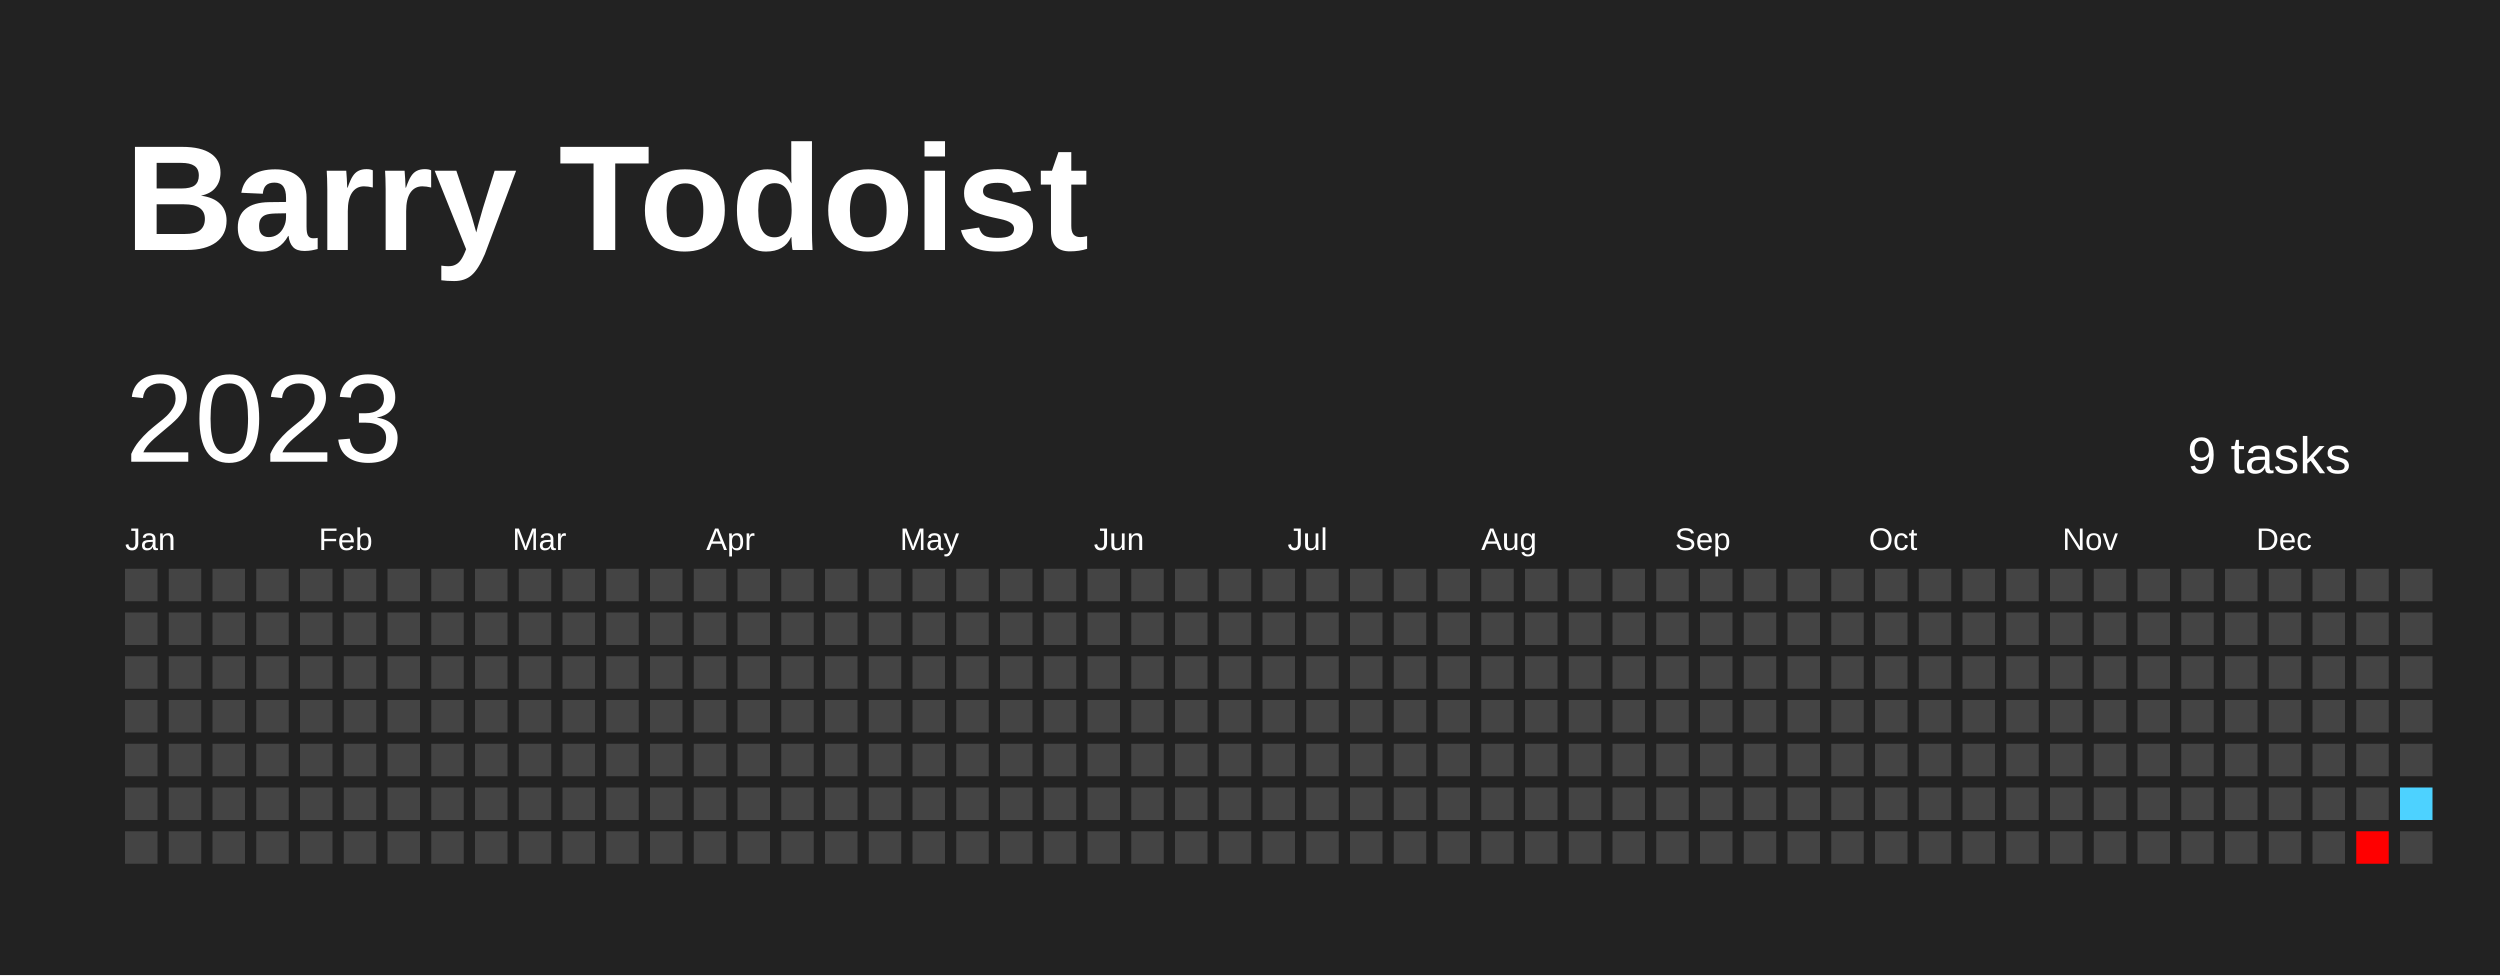
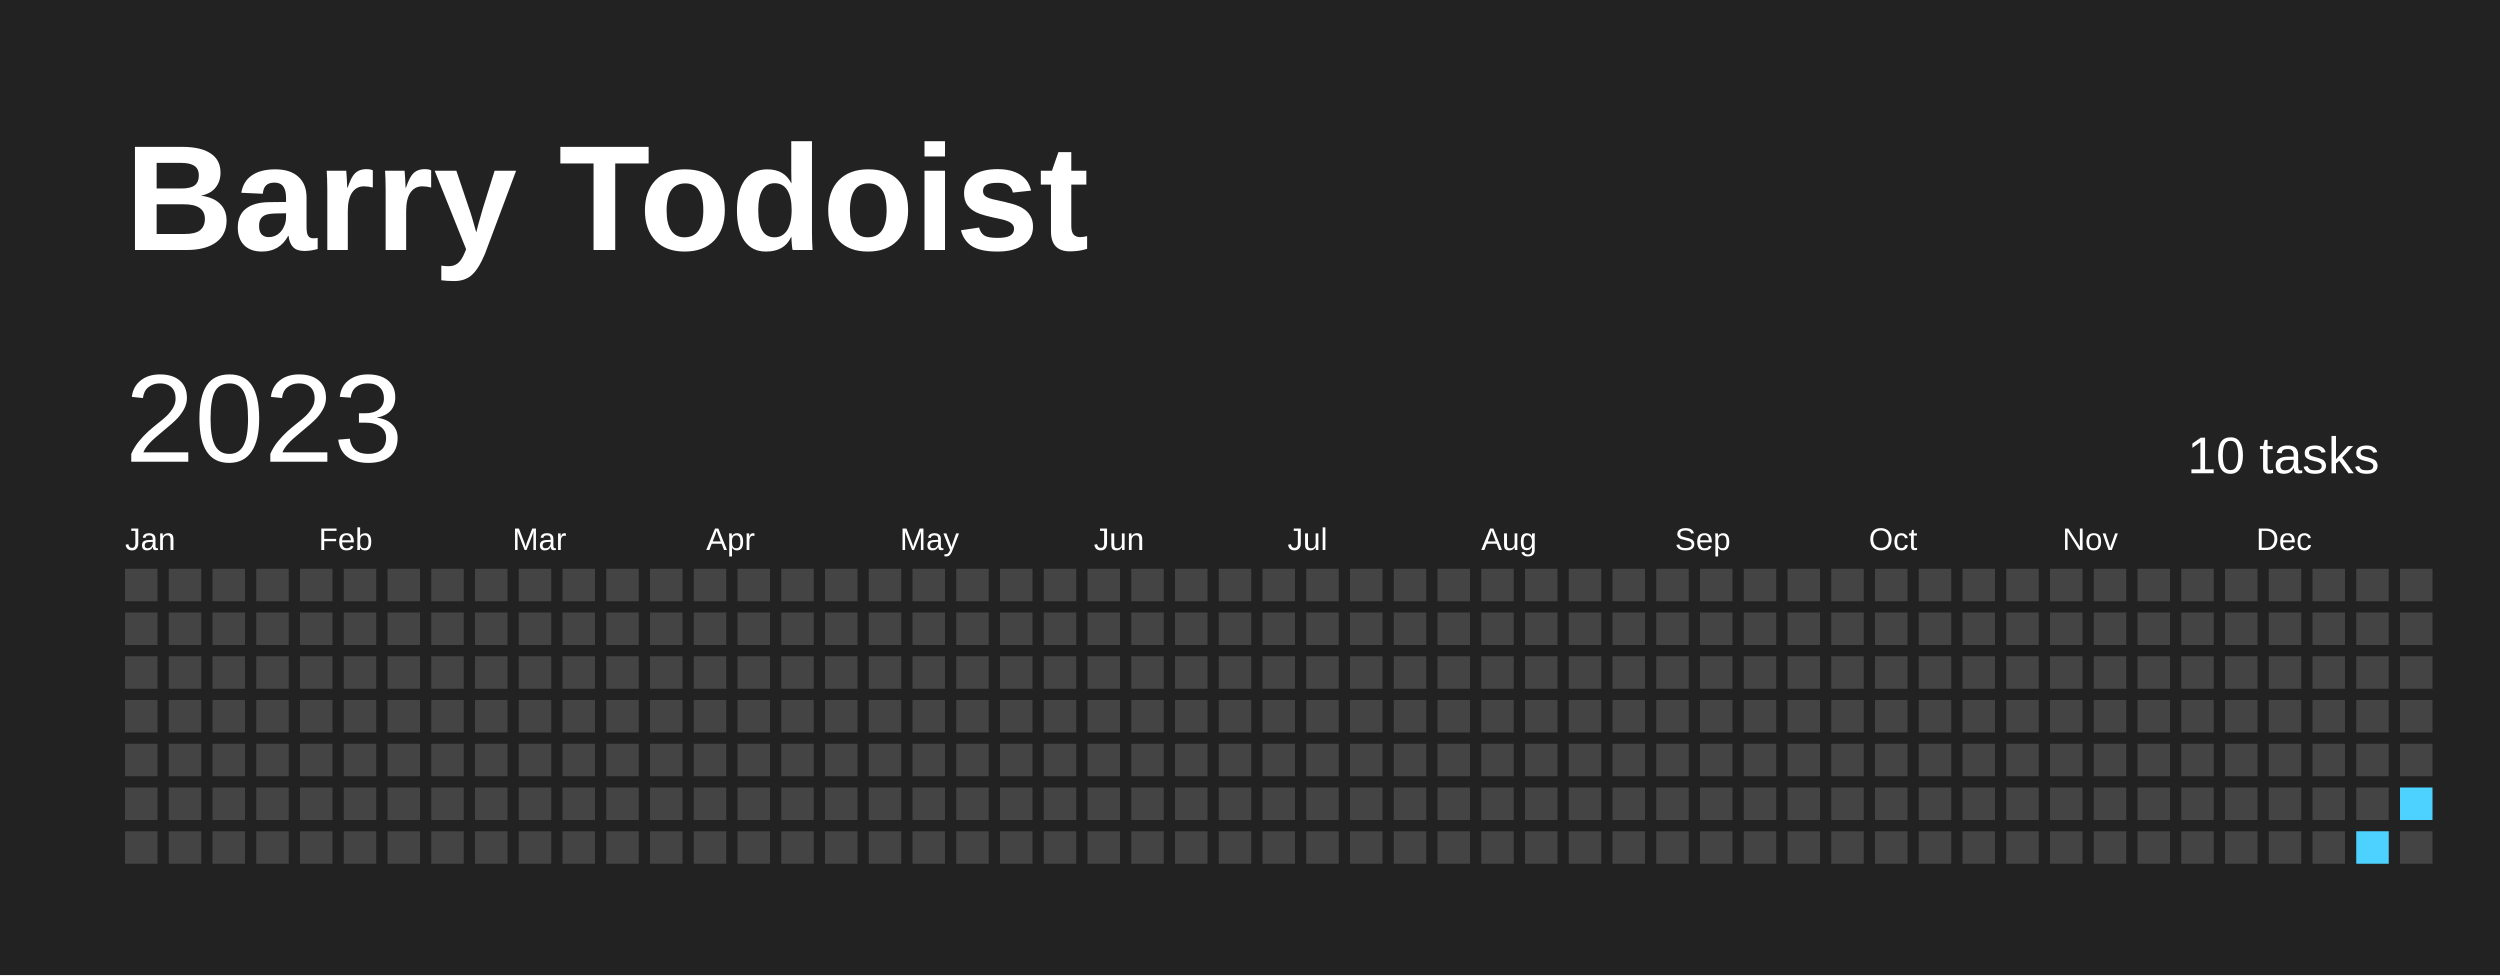
<svg xmlns="http://www.w3.org/2000/svg" baseProfile="full" height="78mm" version="1.1" viewBox="0,0,200,78" width="200mm">
  <defs />
  <rect fill="#222222" height="78" width="200" x="0" y="0" />
  <text fill="#FFFFFF" style="font-size:12px; font-family:Arial; font-weight:bold;" x="10" y="20">Barry Todoist</text>
  <text dominant-baseline="hanging" fill="#FFFFFF" style="font-size:10.0px; font-family:Arial;" x="10" y="30">2023</text>
-   <text dominant-baseline="hanging" fill="#FFFFFF" style="font-size:4.125px; font-family:Arial;" x="175" y="35">9 tasks</text>
+   <text dominant-baseline="hanging" fill="#FFFFFF" style="font-size:4.125px; font-family:Arial;" x="175" y="35">10 tasks</text>
  <text fill="#FFFFFF" style="font-size:2.5px; font-family:Arial" x="10.0" y="44">Jan</text>
  <text fill="#FFFFFF" style="font-size:2.5px; font-family:Arial" x="25.5" y="44">Feb</text>
  <text fill="#FFFFFF" style="font-size:2.5px; font-family:Arial" x="41.0" y="44">Mar</text>
  <text fill="#FFFFFF" style="font-size:2.5px; font-family:Arial" x="56.5" y="44">Apr</text>
  <text fill="#FFFFFF" style="font-size:2.5px; font-family:Arial" x="72.0" y="44">May</text>
  <text fill="#FFFFFF" style="font-size:2.5px; font-family:Arial" x="87.5" y="44">Jun</text>
  <text fill="#FFFFFF" style="font-size:2.5px; font-family:Arial" x="103.0" y="44">Jul</text>
  <text fill="#FFFFFF" style="font-size:2.5px; font-family:Arial" x="118.5" y="44">Aug</text>
  <text fill="#FFFFFF" style="font-size:2.5px; font-family:Arial" x="134.0" y="44">Sep</text>
  <text fill="#FFFFFF" style="font-size:2.5px; font-family:Arial" x="149.5" y="44">Oct</text>
  <text fill="#FFFFFF" style="font-size:2.5px; font-family:Arial" x="165.0" y="44">Nov</text>
  <text fill="#FFFFFF" style="font-size:2.5px; font-family:Arial" x="180.5" y="44">Dec</text>
  <rect fill="#444444" height="2.6" width="2.6" x="10.0" y="45.5" />
  <rect fill="#444444" height="2.6" width="2.6" x="10.0" y="49.0" />
  <rect fill="#444444" height="2.6" width="2.6" x="10.0" y="52.5" />
  <rect fill="#444444" height="2.6" width="2.6" x="10.0" y="56.0" />
  <rect fill="#444444" height="2.6" width="2.6" x="10.0" y="59.5" />
  <rect fill="#444444" height="2.6" width="2.6" x="10.0" y="63.0" />
  <rect fill="#444444" height="2.6" width="2.6" x="10.0" y="66.5" />
  <rect fill="#444444" height="2.6" width="2.6" x="13.5" y="45.5" />
  <rect fill="#444444" height="2.6" width="2.6" x="13.5" y="49.0" />
  <rect fill="#444444" height="2.6" width="2.6" x="13.5" y="52.5" />
  <rect fill="#444444" height="2.6" width="2.6" x="13.5" y="56.0" />
  <rect fill="#444444" height="2.6" width="2.6" x="13.5" y="59.5" />
  <rect fill="#444444" height="2.6" width="2.6" x="13.5" y="63.0" />
  <rect fill="#444444" height="2.6" width="2.6" x="13.5" y="66.5" />
  <rect fill="#444444" height="2.6" width="2.6" x="17.0" y="45.5" />
  <rect fill="#444444" height="2.6" width="2.6" x="17.0" y="49.0" />
  <rect fill="#444444" height="2.6" width="2.6" x="17.0" y="52.5" />
  <rect fill="#444444" height="2.6" width="2.6" x="17.0" y="56.0" />
  <rect fill="#444444" height="2.6" width="2.6" x="17.0" y="59.5" />
  <rect fill="#444444" height="2.6" width="2.6" x="17.0" y="63.0" />
  <rect fill="#444444" height="2.6" width="2.6" x="17.0" y="66.5" />
  <rect fill="#444444" height="2.6" width="2.6" x="20.5" y="45.5" />
  <rect fill="#444444" height="2.6" width="2.6" x="20.5" y="49.0" />
  <rect fill="#444444" height="2.6" width="2.6" x="20.5" y="52.5" />
  <rect fill="#444444" height="2.6" width="2.6" x="20.5" y="56.0" />
  <rect fill="#444444" height="2.6" width="2.6" x="20.5" y="59.5" />
  <rect fill="#444444" height="2.6" width="2.6" x="20.5" y="63.0" />
  <rect fill="#444444" height="2.6" width="2.6" x="20.5" y="66.5" />
  <rect fill="#444444" height="2.6" width="2.6" x="24.0" y="45.5" />
  <rect fill="#444444" height="2.6" width="2.6" x="24.0" y="49.0" />
  <rect fill="#444444" height="2.6" width="2.6" x="24.0" y="52.5" />
  <rect fill="#444444" height="2.6" width="2.6" x="24.0" y="56.0" />
  <rect fill="#444444" height="2.6" width="2.6" x="24.0" y="59.5" />
  <rect fill="#444444" height="2.6" width="2.6" x="24.0" y="63.0" />
  <rect fill="#444444" height="2.6" width="2.6" x="24.0" y="66.5" />
  <rect fill="#444444" height="2.6" width="2.6" x="27.5" y="45.5" />
  <rect fill="#444444" height="2.6" width="2.6" x="27.5" y="49.0" />
  <rect fill="#444444" height="2.6" width="2.6" x="27.5" y="52.5" />
  <rect fill="#444444" height="2.6" width="2.6" x="27.5" y="56.0" />
  <rect fill="#444444" height="2.6" width="2.6" x="27.5" y="59.5" />
  <rect fill="#444444" height="2.6" width="2.6" x="27.5" y="63.0" />
  <rect fill="#444444" height="2.6" width="2.6" x="27.5" y="66.5" />
  <rect fill="#444444" height="2.6" width="2.6" x="31.0" y="45.5" />
  <rect fill="#444444" height="2.6" width="2.6" x="31.0" y="49.0" />
  <rect fill="#444444" height="2.6" width="2.6" x="31.0" y="52.5" />
  <rect fill="#444444" height="2.6" width="2.6" x="31.0" y="56.0" />
  <rect fill="#444444" height="2.6" width="2.6" x="31.0" y="59.5" />
  <rect fill="#444444" height="2.6" width="2.6" x="31.0" y="63.0" />
  <rect fill="#444444" height="2.6" width="2.6" x="31.0" y="66.5" />
  <rect fill="#444444" height="2.6" width="2.6" x="34.5" y="45.5" />
  <rect fill="#444444" height="2.6" width="2.6" x="34.5" y="49.0" />
  <rect fill="#444444" height="2.6" width="2.6" x="34.5" y="52.5" />
  <rect fill="#444444" height="2.6" width="2.6" x="34.5" y="56.0" />
  <rect fill="#444444" height="2.6" width="2.6" x="34.5" y="59.5" />
  <rect fill="#444444" height="2.6" width="2.6" x="34.5" y="63.0" />
  <rect fill="#444444" height="2.6" width="2.6" x="34.5" y="66.5" />
  <rect fill="#444444" height="2.6" width="2.6" x="38.0" y="45.5" />
  <rect fill="#444444" height="2.6" width="2.6" x="38.0" y="49.0" />
  <rect fill="#444444" height="2.6" width="2.6" x="38.0" y="52.5" />
  <rect fill="#444444" height="2.6" width="2.6" x="38.0" y="56.0" />
  <rect fill="#444444" height="2.6" width="2.6" x="38.0" y="59.5" />
  <rect fill="#444444" height="2.6" width="2.6" x="38.0" y="63.0" />
  <rect fill="#444444" height="2.6" width="2.6" x="38.0" y="66.5" />
  <rect fill="#444444" height="2.6" width="2.6" x="41.5" y="45.5" />
  <rect fill="#444444" height="2.6" width="2.6" x="41.5" y="49.0" />
  <rect fill="#444444" height="2.6" width="2.6" x="41.5" y="52.5" />
  <rect fill="#444444" height="2.6" width="2.6" x="41.5" y="56.0" />
  <rect fill="#444444" height="2.6" width="2.6" x="41.5" y="59.5" />
  <rect fill="#444444" height="2.6" width="2.6" x="41.5" y="63.0" />
  <rect fill="#444444" height="2.6" width="2.6" x="41.5" y="66.5" />
  <rect fill="#444444" height="2.6" width="2.6" x="45.0" y="45.5" />
  <rect fill="#444444" height="2.6" width="2.6" x="45.0" y="49.0" />
  <rect fill="#444444" height="2.6" width="2.6" x="45.0" y="52.5" />
  <rect fill="#444444" height="2.6" width="2.6" x="45.0" y="56.0" />
  <rect fill="#444444" height="2.6" width="2.6" x="45.0" y="59.5" />
  <rect fill="#444444" height="2.6" width="2.6" x="45.0" y="63.0" />
  <rect fill="#444444" height="2.6" width="2.6" x="45.0" y="66.5" />
  <rect fill="#444444" height="2.6" width="2.6" x="48.5" y="45.5" />
  <rect fill="#444444" height="2.6" width="2.6" x="48.5" y="49.0" />
  <rect fill="#444444" height="2.6" width="2.6" x="48.5" y="52.5" />
  <rect fill="#444444" height="2.6" width="2.6" x="48.5" y="56.0" />
  <rect fill="#444444" height="2.6" width="2.6" x="48.5" y="59.5" />
  <rect fill="#444444" height="2.6" width="2.6" x="48.5" y="63.0" />
  <rect fill="#444444" height="2.6" width="2.6" x="48.5" y="66.5" />
  <rect fill="#444444" height="2.6" width="2.6" x="52.0" y="45.5" />
  <rect fill="#444444" height="2.6" width="2.6" x="52.0" y="49.0" />
  <rect fill="#444444" height="2.6" width="2.6" x="52.0" y="52.5" />
  <rect fill="#444444" height="2.6" width="2.6" x="52.0" y="56.0" />
  <rect fill="#444444" height="2.6" width="2.6" x="52.0" y="59.5" />
  <rect fill="#444444" height="2.6" width="2.6" x="52.0" y="63.0" />
  <rect fill="#444444" height="2.6" width="2.6" x="52.0" y="66.5" />
  <rect fill="#444444" height="2.6" width="2.6" x="55.5" y="45.5" />
  <rect fill="#444444" height="2.6" width="2.6" x="55.5" y="49.0" />
  <rect fill="#444444" height="2.6" width="2.6" x="55.5" y="52.5" />
  <rect fill="#444444" height="2.6" width="2.6" x="55.5" y="56.0" />
  <rect fill="#444444" height="2.6" width="2.6" x="55.5" y="59.5" />
  <rect fill="#444444" height="2.6" width="2.6" x="55.5" y="63.0" />
  <rect fill="#444444" height="2.6" width="2.6" x="55.5" y="66.5" />
  <rect fill="#444444" height="2.6" width="2.6" x="59.0" y="45.5" />
  <rect fill="#444444" height="2.6" width="2.6" x="59.0" y="49.0" />
  <rect fill="#444444" height="2.6" width="2.6" x="59.0" y="52.5" />
  <rect fill="#444444" height="2.6" width="2.6" x="59.0" y="56.0" />
  <rect fill="#444444" height="2.6" width="2.6" x="59.0" y="59.5" />
  <rect fill="#444444" height="2.6" width="2.6" x="59.0" y="63.0" />
  <rect fill="#444444" height="2.6" width="2.6" x="59.0" y="66.5" />
  <rect fill="#444444" height="2.6" width="2.6" x="62.5" y="45.5" />
  <rect fill="#444444" height="2.6" width="2.6" x="62.5" y="49.0" />
  <rect fill="#444444" height="2.6" width="2.6" x="62.5" y="52.5" />
  <rect fill="#444444" height="2.6" width="2.6" x="62.5" y="56.0" />
  <rect fill="#444444" height="2.6" width="2.6" x="62.5" y="59.5" />
  <rect fill="#444444" height="2.6" width="2.6" x="62.5" y="63.0" />
  <rect fill="#444444" height="2.6" width="2.6" x="62.5" y="66.5" />
  <rect fill="#444444" height="2.6" width="2.6" x="66.0" y="45.5" />
  <rect fill="#444444" height="2.6" width="2.6" x="66.0" y="49.0" />
  <rect fill="#444444" height="2.6" width="2.6" x="66.0" y="52.5" />
  <rect fill="#444444" height="2.6" width="2.6" x="66.0" y="56.0" />
  <rect fill="#444444" height="2.6" width="2.6" x="66.0" y="59.5" />
  <rect fill="#444444" height="2.6" width="2.6" x="66.0" y="63.0" />
  <rect fill="#444444" height="2.6" width="2.6" x="66.0" y="66.5" />
  <rect fill="#444444" height="2.6" width="2.6" x="69.5" y="45.5" />
  <rect fill="#444444" height="2.6" width="2.6" x="69.5" y="49.0" />
  <rect fill="#444444" height="2.6" width="2.6" x="69.5" y="52.5" />
  <rect fill="#444444" height="2.6" width="2.6" x="69.5" y="56.0" />
  <rect fill="#444444" height="2.6" width="2.6" x="69.5" y="59.5" />
  <rect fill="#444444" height="2.6" width="2.6" x="69.5" y="63.0" />
  <rect fill="#444444" height="2.6" width="2.6" x="69.5" y="66.5" />
  <rect fill="#444444" height="2.6" width="2.6" x="73.0" y="45.5" />
  <rect fill="#444444" height="2.6" width="2.6" x="73.0" y="49.0" />
  <rect fill="#444444" height="2.6" width="2.6" x="73.0" y="52.5" />
  <rect fill="#444444" height="2.6" width="2.6" x="73.0" y="56.0" />
  <rect fill="#444444" height="2.6" width="2.6" x="73.0" y="59.5" />
  <rect fill="#444444" height="2.6" width="2.6" x="73.0" y="63.0" />
  <rect fill="#444444" height="2.6" width="2.6" x="73.0" y="66.5" />
  <rect fill="#444444" height="2.6" width="2.6" x="76.5" y="45.5" />
  <rect fill="#444444" height="2.6" width="2.6" x="76.5" y="49.0" />
  <rect fill="#444444" height="2.6" width="2.6" x="76.5" y="52.5" />
  <rect fill="#444444" height="2.6" width="2.6" x="76.5" y="56.0" />
  <rect fill="#444444" height="2.6" width="2.6" x="76.5" y="59.5" />
  <rect fill="#444444" height="2.6" width="2.6" x="76.5" y="63.0" />
  <rect fill="#444444" height="2.6" width="2.6" x="76.5" y="66.5" />
  <rect fill="#444444" height="2.6" width="2.6" x="80.0" y="45.5" />
  <rect fill="#444444" height="2.6" width="2.6" x="80.0" y="49.0" />
  <rect fill="#444444" height="2.6" width="2.6" x="80.0" y="52.5" />
  <rect fill="#444444" height="2.6" width="2.6" x="80.0" y="56.0" />
  <rect fill="#444444" height="2.6" width="2.6" x="80.0" y="59.5" />
  <rect fill="#444444" height="2.6" width="2.6" x="80.0" y="63.0" />
  <rect fill="#444444" height="2.6" width="2.6" x="80.0" y="66.5" />
  <rect fill="#444444" height="2.6" width="2.6" x="83.5" y="45.5" />
  <rect fill="#444444" height="2.6" width="2.6" x="83.5" y="49.0" />
  <rect fill="#444444" height="2.6" width="2.6" x="83.5" y="52.5" />
  <rect fill="#444444" height="2.6" width="2.6" x="83.5" y="56.0" />
  <rect fill="#444444" height="2.6" width="2.6" x="83.5" y="59.5" />
  <rect fill="#444444" height="2.6" width="2.6" x="83.5" y="63.0" />
  <rect fill="#444444" height="2.6" width="2.6" x="83.5" y="66.5" />
  <rect fill="#444444" height="2.6" width="2.6" x="87.0" y="45.5" />
  <rect fill="#444444" height="2.6" width="2.6" x="87.0" y="49.0" />
  <rect fill="#444444" height="2.6" width="2.6" x="87.0" y="52.5" />
  <rect fill="#444444" height="2.6" width="2.6" x="87.0" y="56.0" />
  <rect fill="#444444" height="2.6" width="2.6" x="87.0" y="59.5" />
  <rect fill="#444444" height="2.6" width="2.6" x="87.0" y="63.0" />
  <rect fill="#444444" height="2.6" width="2.6" x="87.0" y="66.5" />
  <rect fill="#444444" height="2.6" width="2.6" x="90.5" y="45.5" />
  <rect fill="#444444" height="2.6" width="2.6" x="90.5" y="49.0" />
  <rect fill="#444444" height="2.6" width="2.6" x="90.5" y="52.5" />
  <rect fill="#444444" height="2.6" width="2.6" x="90.5" y="56.0" />
  <rect fill="#444444" height="2.6" width="2.6" x="90.5" y="59.5" />
  <rect fill="#444444" height="2.6" width="2.6" x="90.5" y="63.0" />
  <rect fill="#444444" height="2.6" width="2.6" x="90.5" y="66.5" />
  <rect fill="#444444" height="2.6" width="2.6" x="94.0" y="45.5" />
  <rect fill="#444444" height="2.6" width="2.6" x="94.0" y="49.0" />
  <rect fill="#444444" height="2.6" width="2.6" x="94.0" y="52.5" />
  <rect fill="#444444" height="2.6" width="2.6" x="94.0" y="56.0" />
  <rect fill="#444444" height="2.6" width="2.6" x="94.0" y="59.5" />
  <rect fill="#444444" height="2.6" width="2.6" x="94.0" y="63.0" />
  <rect fill="#444444" height="2.6" width="2.6" x="94.0" y="66.5" />
  <rect fill="#444444" height="2.6" width="2.6" x="97.5" y="45.5" />
  <rect fill="#444444" height="2.6" width="2.6" x="97.5" y="49.0" />
  <rect fill="#444444" height="2.6" width="2.6" x="97.5" y="52.5" />
  <rect fill="#444444" height="2.6" width="2.6" x="97.5" y="56.0" />
  <rect fill="#444444" height="2.6" width="2.6" x="97.5" y="59.5" />
  <rect fill="#444444" height="2.6" width="2.6" x="97.5" y="63.0" />
  <rect fill="#444444" height="2.6" width="2.6" x="97.5" y="66.5" />
  <rect fill="#444444" height="2.6" width="2.6" x="101.0" y="45.5" />
  <rect fill="#444444" height="2.6" width="2.6" x="101.0" y="49.0" />
  <rect fill="#444444" height="2.6" width="2.6" x="101.0" y="52.5" />
  <rect fill="#444444" height="2.6" width="2.6" x="101.0" y="56.0" />
  <rect fill="#444444" height="2.6" width="2.6" x="101.0" y="59.5" />
  <rect fill="#444444" height="2.6" width="2.6" x="101.0" y="63.0" />
  <rect fill="#444444" height="2.6" width="2.6" x="101.0" y="66.5" />
  <rect fill="#444444" height="2.6" width="2.6" x="104.5" y="45.5" />
  <rect fill="#444444" height="2.6" width="2.6" x="104.5" y="49.0" />
  <rect fill="#444444" height="2.6" width="2.6" x="104.5" y="52.5" />
  <rect fill="#444444" height="2.6" width="2.6" x="104.5" y="56.0" />
  <rect fill="#444444" height="2.6" width="2.6" x="104.5" y="59.5" />
  <rect fill="#444444" height="2.6" width="2.6" x="104.5" y="63.0" />
  <rect fill="#444444" height="2.6" width="2.6" x="104.5" y="66.5" />
  <rect fill="#444444" height="2.6" width="2.6" x="108.0" y="45.5" />
  <rect fill="#444444" height="2.6" width="2.6" x="108.0" y="49.0" />
  <rect fill="#444444" height="2.6" width="2.6" x="108.0" y="52.5" />
  <rect fill="#444444" height="2.6" width="2.6" x="108.0" y="56.0" />
  <rect fill="#444444" height="2.6" width="2.6" x="108.0" y="59.5" />
  <rect fill="#444444" height="2.6" width="2.6" x="108.0" y="63.0" />
  <rect fill="#444444" height="2.6" width="2.6" x="108.0" y="66.5" />
  <rect fill="#444444" height="2.6" width="2.6" x="111.5" y="45.5" />
  <rect fill="#444444" height="2.6" width="2.6" x="111.5" y="49.0" />
  <rect fill="#444444" height="2.6" width="2.6" x="111.5" y="52.5" />
  <rect fill="#444444" height="2.6" width="2.6" x="111.5" y="56.0" />
  <rect fill="#444444" height="2.6" width="2.6" x="111.5" y="59.5" />
  <rect fill="#444444" height="2.6" width="2.6" x="111.5" y="63.0" />
  <rect fill="#444444" height="2.6" width="2.6" x="111.5" y="66.5" />
  <rect fill="#444444" height="2.6" width="2.6" x="115.0" y="45.5" />
  <rect fill="#444444" height="2.6" width="2.6" x="115.0" y="49.0" />
  <rect fill="#444444" height="2.6" width="2.6" x="115.0" y="52.5" />
  <rect fill="#444444" height="2.6" width="2.6" x="115.0" y="56.0" />
  <rect fill="#444444" height="2.6" width="2.6" x="115.0" y="59.5" />
  <rect fill="#444444" height="2.6" width="2.6" x="115.0" y="63.0" />
  <rect fill="#444444" height="2.6" width="2.6" x="115.0" y="66.5" />
  <rect fill="#444444" height="2.6" width="2.6" x="118.5" y="45.5" />
  <rect fill="#444444" height="2.6" width="2.6" x="118.5" y="49.0" />
  <rect fill="#444444" height="2.6" width="2.6" x="118.5" y="52.5" />
  <rect fill="#444444" height="2.6" width="2.6" x="118.5" y="56.0" />
  <rect fill="#444444" height="2.6" width="2.6" x="118.5" y="59.5" />
  <rect fill="#444444" height="2.6" width="2.6" x="118.5" y="63.0" />
  <rect fill="#444444" height="2.6" width="2.6" x="118.5" y="66.5" />
  <rect fill="#444444" height="2.6" width="2.6" x="122.0" y="45.5" />
  <rect fill="#444444" height="2.6" width="2.6" x="122.0" y="49.0" />
  <rect fill="#444444" height="2.6" width="2.6" x="122.0" y="52.5" />
  <rect fill="#444444" height="2.6" width="2.6" x="122.0" y="56.0" />
  <rect fill="#444444" height="2.6" width="2.6" x="122.0" y="59.5" />
  <rect fill="#444444" height="2.6" width="2.6" x="122.0" y="63.0" />
  <rect fill="#444444" height="2.6" width="2.6" x="122.0" y="66.5" />
  <rect fill="#444444" height="2.6" width="2.6" x="125.5" y="45.5" />
  <rect fill="#444444" height="2.6" width="2.6" x="125.5" y="49.0" />
  <rect fill="#444444" height="2.6" width="2.6" x="125.5" y="52.5" />
  <rect fill="#444444" height="2.6" width="2.6" x="125.5" y="56.0" />
  <rect fill="#444444" height="2.6" width="2.6" x="125.5" y="59.5" />
  <rect fill="#444444" height="2.6" width="2.6" x="125.5" y="63.0" />
  <rect fill="#444444" height="2.6" width="2.6" x="125.5" y="66.5" />
  <rect fill="#444444" height="2.6" width="2.6" x="129.0" y="45.5" />
  <rect fill="#444444" height="2.6" width="2.6" x="129.0" y="49.0" />
  <rect fill="#444444" height="2.6" width="2.6" x="129.0" y="52.5" />
  <rect fill="#444444" height="2.6" width="2.6" x="129.0" y="56.0" />
  <rect fill="#444444" height="2.6" width="2.6" x="129.0" y="59.5" />
  <rect fill="#444444" height="2.6" width="2.6" x="129.0" y="63.0" />
  <rect fill="#444444" height="2.6" width="2.6" x="129.0" y="66.5" />
  <rect fill="#444444" height="2.6" width="2.6" x="132.5" y="45.5" />
  <rect fill="#444444" height="2.6" width="2.6" x="132.5" y="49.0" />
  <rect fill="#444444" height="2.6" width="2.6" x="132.5" y="52.5" />
  <rect fill="#444444" height="2.6" width="2.6" x="132.5" y="56.0" />
  <rect fill="#444444" height="2.6" width="2.6" x="132.5" y="59.5" />
  <rect fill="#444444" height="2.6" width="2.6" x="132.5" y="63.0" />
  <rect fill="#444444" height="2.6" width="2.6" x="132.5" y="66.5" />
  <rect fill="#444444" height="2.6" width="2.6" x="136.0" y="45.5" />
  <rect fill="#444444" height="2.6" width="2.6" x="136.0" y="49.0" />
  <rect fill="#444444" height="2.6" width="2.6" x="136.0" y="52.5" />
  <rect fill="#444444" height="2.6" width="2.6" x="136.0" y="56.0" />
  <rect fill="#444444" height="2.6" width="2.6" x="136.0" y="59.5" />
  <rect fill="#444444" height="2.6" width="2.6" x="136.0" y="63.0" />
  <rect fill="#444444" height="2.6" width="2.6" x="136.0" y="66.5" />
  <rect fill="#444444" height="2.6" width="2.6" x="139.5" y="45.5" />
  <rect fill="#444444" height="2.6" width="2.6" x="139.5" y="49.0" />
  <rect fill="#444444" height="2.6" width="2.6" x="139.5" y="52.5" />
  <rect fill="#444444" height="2.6" width="2.6" x="139.5" y="56.0" />
  <rect fill="#444444" height="2.6" width="2.6" x="139.5" y="59.5" />
  <rect fill="#444444" height="2.6" width="2.6" x="139.5" y="63.0" />
  <rect fill="#444444" height="2.6" width="2.6" x="139.5" y="66.5" />
  <rect fill="#444444" height="2.6" width="2.6" x="143.0" y="45.5" />
  <rect fill="#444444" height="2.6" width="2.6" x="143.0" y="49.0" />
  <rect fill="#444444" height="2.6" width="2.6" x="143.0" y="52.5" />
  <rect fill="#444444" height="2.6" width="2.6" x="143.0" y="56.0" />
  <rect fill="#444444" height="2.6" width="2.6" x="143.0" y="59.5" />
  <rect fill="#444444" height="2.6" width="2.6" x="143.0" y="63.0" />
  <rect fill="#444444" height="2.6" width="2.6" x="143.0" y="66.5" />
  <rect fill="#444444" height="2.6" width="2.6" x="146.5" y="45.5" />
  <rect fill="#444444" height="2.6" width="2.6" x="146.5" y="49.0" />
  <rect fill="#444444" height="2.6" width="2.6" x="146.5" y="52.5" />
  <rect fill="#444444" height="2.6" width="2.6" x="146.5" y="56.0" />
  <rect fill="#444444" height="2.6" width="2.6" x="146.5" y="59.5" />
  <rect fill="#444444" height="2.6" width="2.6" x="146.5" y="63.0" />
  <rect fill="#444444" height="2.6" width="2.6" x="146.5" y="66.5" />
  <rect fill="#444444" height="2.6" width="2.6" x="150.0" y="45.5" />
  <rect fill="#444444" height="2.6" width="2.6" x="150.0" y="49.0" />
  <rect fill="#444444" height="2.6" width="2.6" x="150.0" y="52.5" />
  <rect fill="#444444" height="2.6" width="2.6" x="150.0" y="56.0" />
  <rect fill="#444444" height="2.6" width="2.6" x="150.0" y="59.5" />
  <rect fill="#444444" height="2.6" width="2.6" x="150.0" y="63.0" />
  <rect fill="#444444" height="2.6" width="2.6" x="150.0" y="66.5" />
  <rect fill="#444444" height="2.6" width="2.6" x="153.5" y="45.5" />
  <rect fill="#444444" height="2.6" width="2.6" x="153.5" y="49.0" />
  <rect fill="#444444" height="2.6" width="2.6" x="153.5" y="52.5" />
  <rect fill="#444444" height="2.6" width="2.6" x="153.5" y="56.0" />
  <rect fill="#444444" height="2.6" width="2.6" x="153.5" y="59.5" />
  <rect fill="#444444" height="2.6" width="2.6" x="153.5" y="63.0" />
  <rect fill="#444444" height="2.6" width="2.6" x="153.5" y="66.5" />
  <rect fill="#444444" height="2.6" width="2.6" x="157.0" y="45.5" />
  <rect fill="#444444" height="2.6" width="2.6" x="157.0" y="49.0" />
  <rect fill="#444444" height="2.6" width="2.6" x="157.0" y="52.5" />
  <rect fill="#444444" height="2.6" width="2.6" x="157.0" y="56.0" />
  <rect fill="#444444" height="2.6" width="2.6" x="157.0" y="59.5" />
  <rect fill="#444444" height="2.6" width="2.6" x="157.0" y="63.0" />
  <rect fill="#444444" height="2.6" width="2.6" x="157.0" y="66.5" />
  <rect fill="#444444" height="2.6" width="2.6" x="160.5" y="45.5" />
  <rect fill="#444444" height="2.6" width="2.6" x="160.5" y="49.0" />
  <rect fill="#444444" height="2.6" width="2.6" x="160.5" y="52.5" />
  <rect fill="#444444" height="2.6" width="2.6" x="160.5" y="56.0" />
  <rect fill="#444444" height="2.6" width="2.6" x="160.5" y="59.5" />
  <rect fill="#444444" height="2.6" width="2.6" x="160.5" y="63.0" />
  <rect fill="#444444" height="2.6" width="2.6" x="160.5" y="66.5" />
  <rect fill="#444444" height="2.6" width="2.6" x="164.0" y="45.5" />
  <rect fill="#444444" height="2.6" width="2.6" x="164.0" y="49.0" />
  <rect fill="#444444" height="2.6" width="2.6" x="164.0" y="52.5" />
  <rect fill="#444444" height="2.6" width="2.6" x="164.0" y="56.0" />
  <rect fill="#444444" height="2.6" width="2.6" x="164.0" y="59.5" />
  <rect fill="#444444" height="2.6" width="2.6" x="164.0" y="63.0" />
  <rect fill="#444444" height="2.6" width="2.6" x="164.0" y="66.5" />
  <rect fill="#444444" height="2.6" width="2.6" x="167.5" y="45.5" />
  <rect fill="#444444" height="2.6" width="2.6" x="167.5" y="49.0" />
  <rect fill="#444444" height="2.6" width="2.6" x="167.5" y="52.5" />
  <rect fill="#444444" height="2.6" width="2.6" x="167.5" y="56.0" />
  <rect fill="#444444" height="2.6" width="2.6" x="167.5" y="59.5" />
  <rect fill="#444444" height="2.6" width="2.6" x="167.5" y="63.0" />
  <rect fill="#444444" height="2.6" width="2.6" x="167.5" y="66.5" />
  <rect fill="#444444" height="2.6" width="2.6" x="171.0" y="45.5" />
  <rect fill="#444444" height="2.6" width="2.6" x="171.0" y="49.0" />
  <rect fill="#444444" height="2.6" width="2.6" x="171.0" y="52.5" />
  <rect fill="#444444" height="2.6" width="2.6" x="171.0" y="56.0" />
  <rect fill="#444444" height="2.6" width="2.6" x="171.0" y="59.5" />
  <rect fill="#444444" height="2.6" width="2.6" x="171.0" y="63.0" />
  <rect fill="#444444" height="2.6" width="2.6" x="171.0" y="66.5" />
  <rect fill="#444444" height="2.6" width="2.6" x="174.5" y="45.5" />
  <rect fill="#444444" height="2.6" width="2.6" x="174.5" y="49.0" />
  <rect fill="#444444" height="2.6" width="2.6" x="174.5" y="52.5" />
  <rect fill="#444444" height="2.6" width="2.6" x="174.5" y="56.0" />
  <rect fill="#444444" height="2.6" width="2.6" x="174.5" y="59.5" />
  <rect fill="#444444" height="2.6" width="2.6" x="174.5" y="63.0" />
  <rect fill="#444444" height="2.6" width="2.6" x="174.5" y="66.5" />
  <rect fill="#444444" height="2.6" width="2.6" x="178.0" y="45.5" />
  <rect fill="#444444" height="2.6" width="2.6" x="178.0" y="49.0" />
  <rect fill="#444444" height="2.6" width="2.6" x="178.0" y="52.5" />
  <rect fill="#444444" height="2.6" width="2.6" x="178.0" y="56.0" />
  <rect fill="#444444" height="2.6" width="2.6" x="178.0" y="59.5" />
  <rect fill="#444444" height="2.6" width="2.6" x="178.0" y="63.0" />
  <rect fill="#444444" height="2.6" width="2.6" x="178.0" y="66.5" />
  <rect fill="#444444" height="2.6" width="2.6" x="181.5" y="45.5" />
  <rect fill="#444444" height="2.6" width="2.6" x="181.5" y="49.0" />
  <rect fill="#444444" height="2.6" width="2.6" x="181.5" y="52.5" />
  <rect fill="#444444" height="2.6" width="2.6" x="181.5" y="56.0" />
  <rect fill="#444444" height="2.6" width="2.6" x="181.5" y="59.5" />
  <rect fill="#444444" height="2.6" width="2.6" x="181.5" y="63.0" />
  <rect fill="#444444" height="2.6" width="2.6" x="181.5" y="66.5" />
  <rect fill="#444444" height="2.6" width="2.6" x="185.0" y="45.5" />
  <rect fill="#444444" height="2.6" width="2.6" x="185.0" y="49.0" />
  <rect fill="#444444" height="2.6" width="2.6" x="185.0" y="52.5" />
  <rect fill="#444444" height="2.6" width="2.6" x="185.0" y="56.0" />
  <rect fill="#444444" height="2.6" width="2.6" x="185.0" y="59.5" />
  <rect fill="#444444" height="2.6" width="2.6" x="185.0" y="63.0" />
  <rect fill="#444444" height="2.6" width="2.6" x="185.0" y="66.5" />
  <rect fill="#444444" height="2.6" width="2.6" x="188.5" y="45.5" />
  <rect fill="#444444" height="2.6" width="2.6" x="188.5" y="49.0" />
  <rect fill="#444444" height="2.6" width="2.6" x="188.5" y="52.5" />
  <rect fill="#444444" height="2.6" width="2.6" x="188.5" y="56.0" />
  <rect fill="#444444" height="2.6" width="2.6" x="188.5" y="59.5" />
  <rect fill="#444444" height="2.6" width="2.6" x="188.5" y="63.0" />
-   <rect fill="#ff0000" height="2.6" width="2.6" x="188.5" y="66.5" />
+   <rect fill="#4DD2FF" height="2.6" width="2.6" x="188.5" y="66.5" />
  <rect fill="#444444" height="2.6" width="2.6" x="192.0" y="45.5" />
  <rect fill="#444444" height="2.6" width="2.6" x="192.0" y="49.0" />
  <rect fill="#444444" height="2.6" width="2.6" x="192.0" y="52.5" />
  <rect fill="#444444" height="2.6" width="2.6" x="192.0" y="56.0" />
  <rect fill="#444444" height="2.6" width="2.6" x="192.0" y="59.5" />
-   <rect fill="#4dd2ff" height="2.6" width="2.6" x="192.0" y="63.0" />
+   <rect fill="#4DD2FF" height="2.6" width="2.6" x="192.0" y="63.0" />
  <rect fill="#444444" height="2.6" width="2.6" x="192.0" y="66.5" />
</svg>
